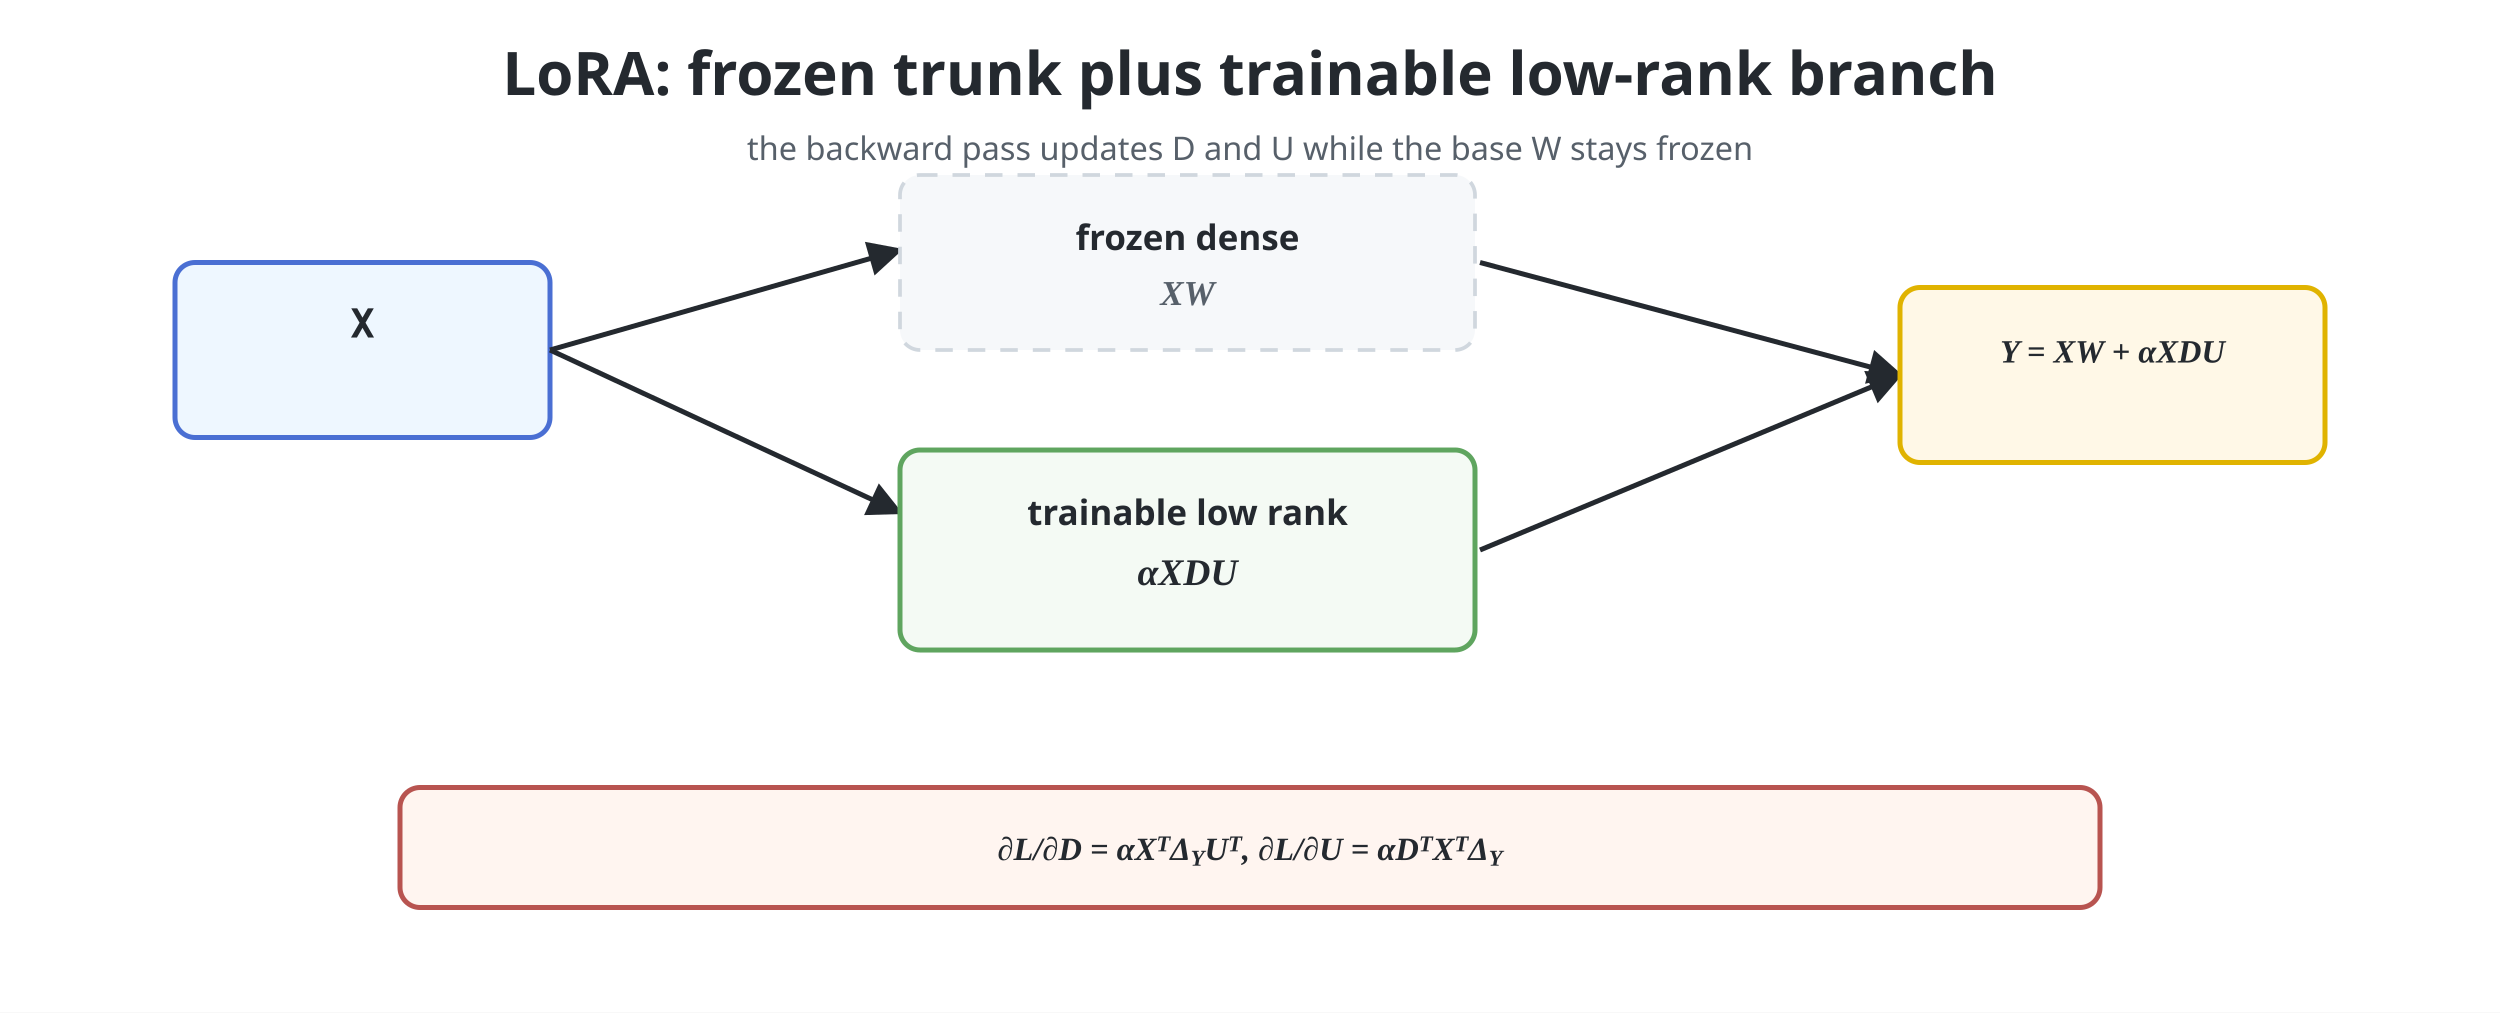
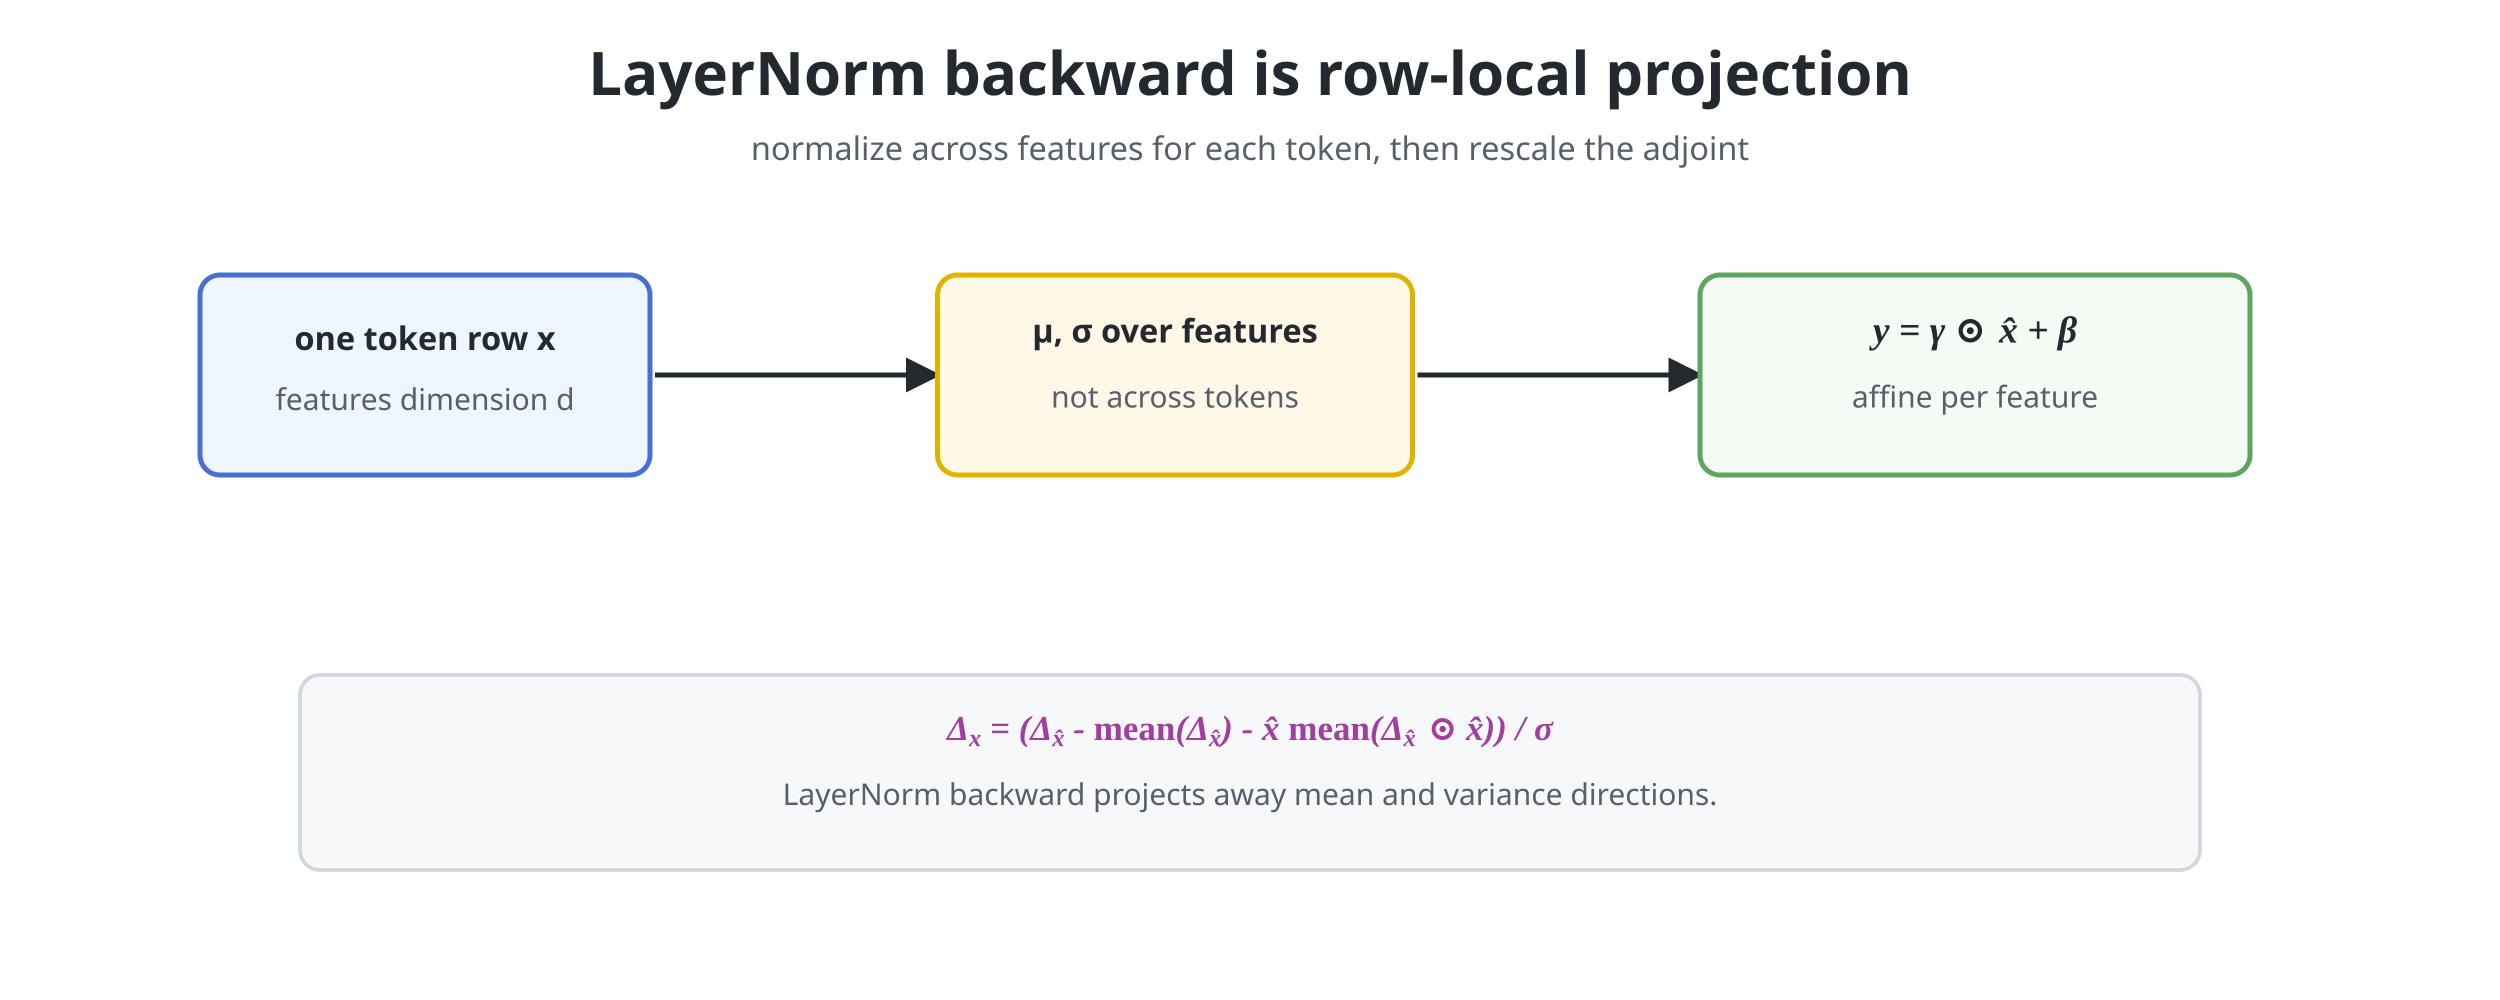
- <svg xmlns="http://www.w3.org/2000/svg" viewBox="0 0 1000 405">
+ <svg xmlns="http://www.w3.org/2000/svg" viewBox="0 0 1000 400">
  <defs>
    <marker id="arrow" viewBox="0 0 10 10" refX="9" refY="5" markerWidth="7" markerHeight="7" orient="auto-start-reverse">
      <path d="M 0 0 L 10 5 L 0 10 z" fill="#24292f" />
    </marker>
  </defs>
-   <rect x="0" y="0" width="1000" height="405" fill="#ffffff" />
-   <text x="500" y="38" text-anchor="middle" font-family="sans-serif" font-size="24" font-weight="700" fill="#24292f">LoRA: frozen trunk plus trainable low-rank branch</text>
-   <text x="500" y="64" text-anchor="middle" font-family="sans-serif" font-size="13" font-weight="400" fill="#57606a">the backward pass updates D and U while the base W stays frozen</text>
-   <rect x="70" y="105" width="150" height="70" rx="8" fill="#eef7ff" stroke="#4a6fd3" stroke-width="2" />
-   <text x="145" y="135" text-anchor="middle" font-family="monospace" font-size="16" font-weight="700" fill="#24292f">X</text>
-   <line x1="220" y1="140" x2="360" y2="100" stroke="#24292f" stroke-width="2" marker-end="url(#arrow)" />
-   <line x1="220" y1="140" x2="360" y2="205" stroke="#24292f" stroke-width="2" marker-end="url(#arrow)" />
-   <rect x="360" y="70" width="230" height="70" rx="8" fill="#f6f8fa" stroke="#d0d7de" stroke-width="1.5" stroke-dasharray="7 6" />
-   <text x="475" y="100" text-anchor="middle" font-family="sans-serif" font-size="14" font-weight="700" fill="#24292f">frozen dense</text>
-   <text x="475" y="122" text-anchor="middle" font-family="Georgia, Times New Roman, serif" font-size="14" font-style="italic" font-weight="600" fill="#57606a">XW</text>
-   <rect x="360" y="180" width="230" height="80" rx="8" fill="#f4faf4" stroke="#5fa55f" stroke-width="2" />
-   <text x="475" y="210" text-anchor="middle" font-family="sans-serif" font-size="14" font-weight="700" fill="#24292f">trainable low rank</text>
-   <text x="475" y="234" text-anchor="middle" font-family="Georgia, Times New Roman, serif" font-size="15" font-style="italic" font-weight="600" fill="#24292f">αXDU</text>
-   <line x1="592" y1="105" x2="760" y2="150" stroke="#24292f" stroke-width="2" marker-end="url(#arrow)" />
-   <line x1="592" y1="220" x2="760" y2="150" stroke="#24292f" stroke-width="2" marker-end="url(#arrow)" />
-   <rect x="760" y="115" width="170" height="70" rx="8" fill="#fff8e7" stroke="#e0b300" stroke-width="2" />
-   <text x="845" y="145" text-anchor="middle" font-family="Georgia, Times New Roman, serif" font-size="13" font-style="italic" font-weight="700" fill="#24292f">Y = XW + αXDU</text>
-   <rect x="160" y="315" width="680" height="48" rx="8" fill="#fff5f0" stroke="#b85450" stroke-width="2" />
-   <text x="500" y="344" text-anchor="middle" font-family="Georgia, Times New Roman, serif" font-size="13" font-style="italic" font-weight="700" fill="#24292f">∂L/∂D = αX<tspan baseline-shift="38%" font-size="9.1">T</tspan>Δ<tspan baseline-shift="-25%" font-size="9.1">Y</tspan>U<tspan baseline-shift="38%" font-size="9.1">T</tspan>,   ∂L/∂U = αD<tspan baseline-shift="38%" font-size="9.1">T</tspan>X<tspan baseline-shift="38%" font-size="9.1">T</tspan>Δ<tspan baseline-shift="-25%" font-size="9.1">Y</tspan>
-   </text>
+   <rect x="0" y="0" width="1000" height="400" fill="#ffffff" />
+   <text x="500" y="38" text-anchor="middle" font-family="sans-serif" font-size="24" font-weight="700" fill="#24292f">LayerNorm backward is row-local projection</text>
+   <text x="500" y="64" text-anchor="middle" font-family="sans-serif" font-size="13" font-weight="400" fill="#57606a">normalize across features for each token, then rescale the adjoint</text>
+   <rect x="80" y="110" width="180" height="80" rx="8" fill="#eef7ff" stroke="#4a6fd3" stroke-width="2" />
+   <text x="170" y="140" text-anchor="middle" font-family="sans-serif" font-size="13" font-weight="700" fill="#24292f">one token row x</text>
+   <text x="170" y="164" text-anchor="middle" font-family="sans-serif" font-size="12" font-weight="400" fill="#57606a">features dimension d</text>
+   <line x1="262" y1="150" x2="375" y2="150" stroke="#24292f" stroke-width="2" marker-end="url(#arrow)" />
+   <rect x="375" y="110" width="190" height="80" rx="8" fill="#fff8e7" stroke="#e0b300" stroke-width="2" />
+   <text x="470" y="137" text-anchor="middle" font-family="sans-serif" font-size="13" font-weight="700" fill="#24292f">μ, σ over features</text>
+   <text x="470" y="163" text-anchor="middle" font-family="sans-serif" font-size="12" font-weight="400" fill="#57606a">not across tokens</text>
+   <line x1="567" y1="150" x2="680" y2="150" stroke="#24292f" stroke-width="2" marker-end="url(#arrow)" />
+   <rect x="680" y="110" width="220" height="80" rx="8" fill="#f4faf4" stroke="#5fa55f" stroke-width="2" />
+   <text x="790" y="137" text-anchor="middle" font-family="Georgia, Times New Roman, serif" font-size="15" font-style="italic" font-weight="700" fill="#24292f">y = γ ⊙ x̂ + β</text>
+   <text x="790" y="163" text-anchor="middle" font-family="sans-serif" font-size="12" font-weight="400" fill="#57606a">affine per feature</text>
+   <rect x="120" y="270" width="760" height="78" rx="8" fill="#f6f8fa" stroke="#d0d7de" stroke-width="1.5" />
+   <text x="500" y="296" text-anchor="middle" font-family="Georgia, Times New Roman, serif" font-size="14" font-style="italic" font-weight="700" fill="#a33ea1">Δ<tspan baseline-shift="-25%" font-size="9.8">x</tspan> = (Δ<tspan baseline-shift="-25%" font-size="9.8">x̂</tspan> - <tspan font-style="normal">mean</tspan>(Δ<tspan baseline-shift="-25%" font-size="9.8">x̂</tspan>) - x̂ <tspan font-style="normal">mean</tspan>(Δ<tspan baseline-shift="-25%" font-size="9.8">x̂</tspan> ⊙ x̂)) / σ</text>
+   <text x="500" y="322" text-anchor="middle" font-family="sans-serif" font-size="12" font-weight="400" fill="#57606a">LayerNorm backward projects away mean and variance directions.</text>
</svg>
